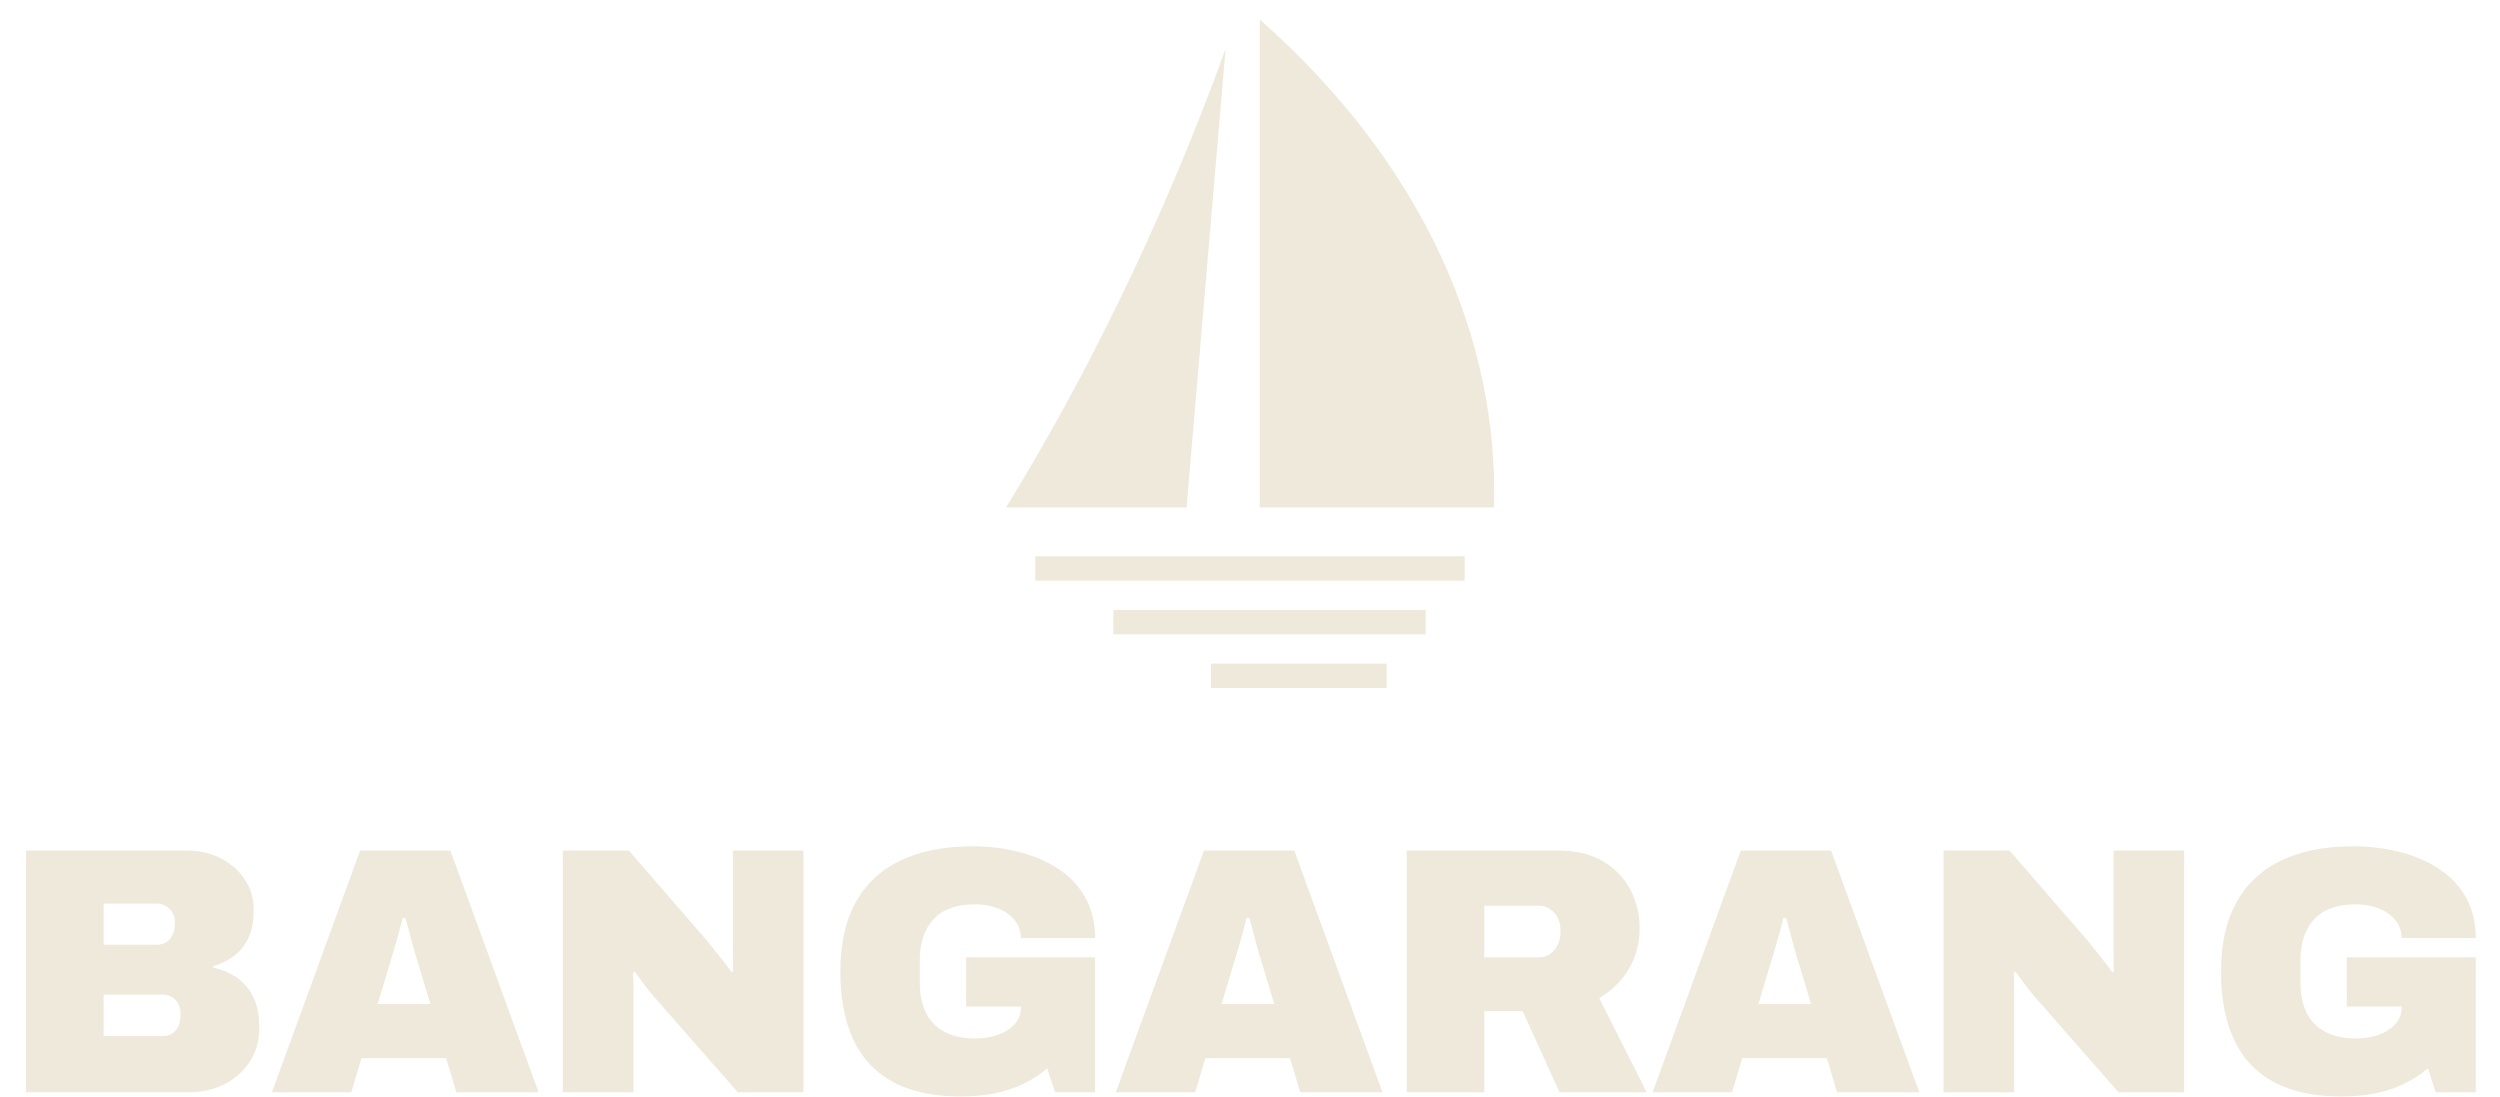
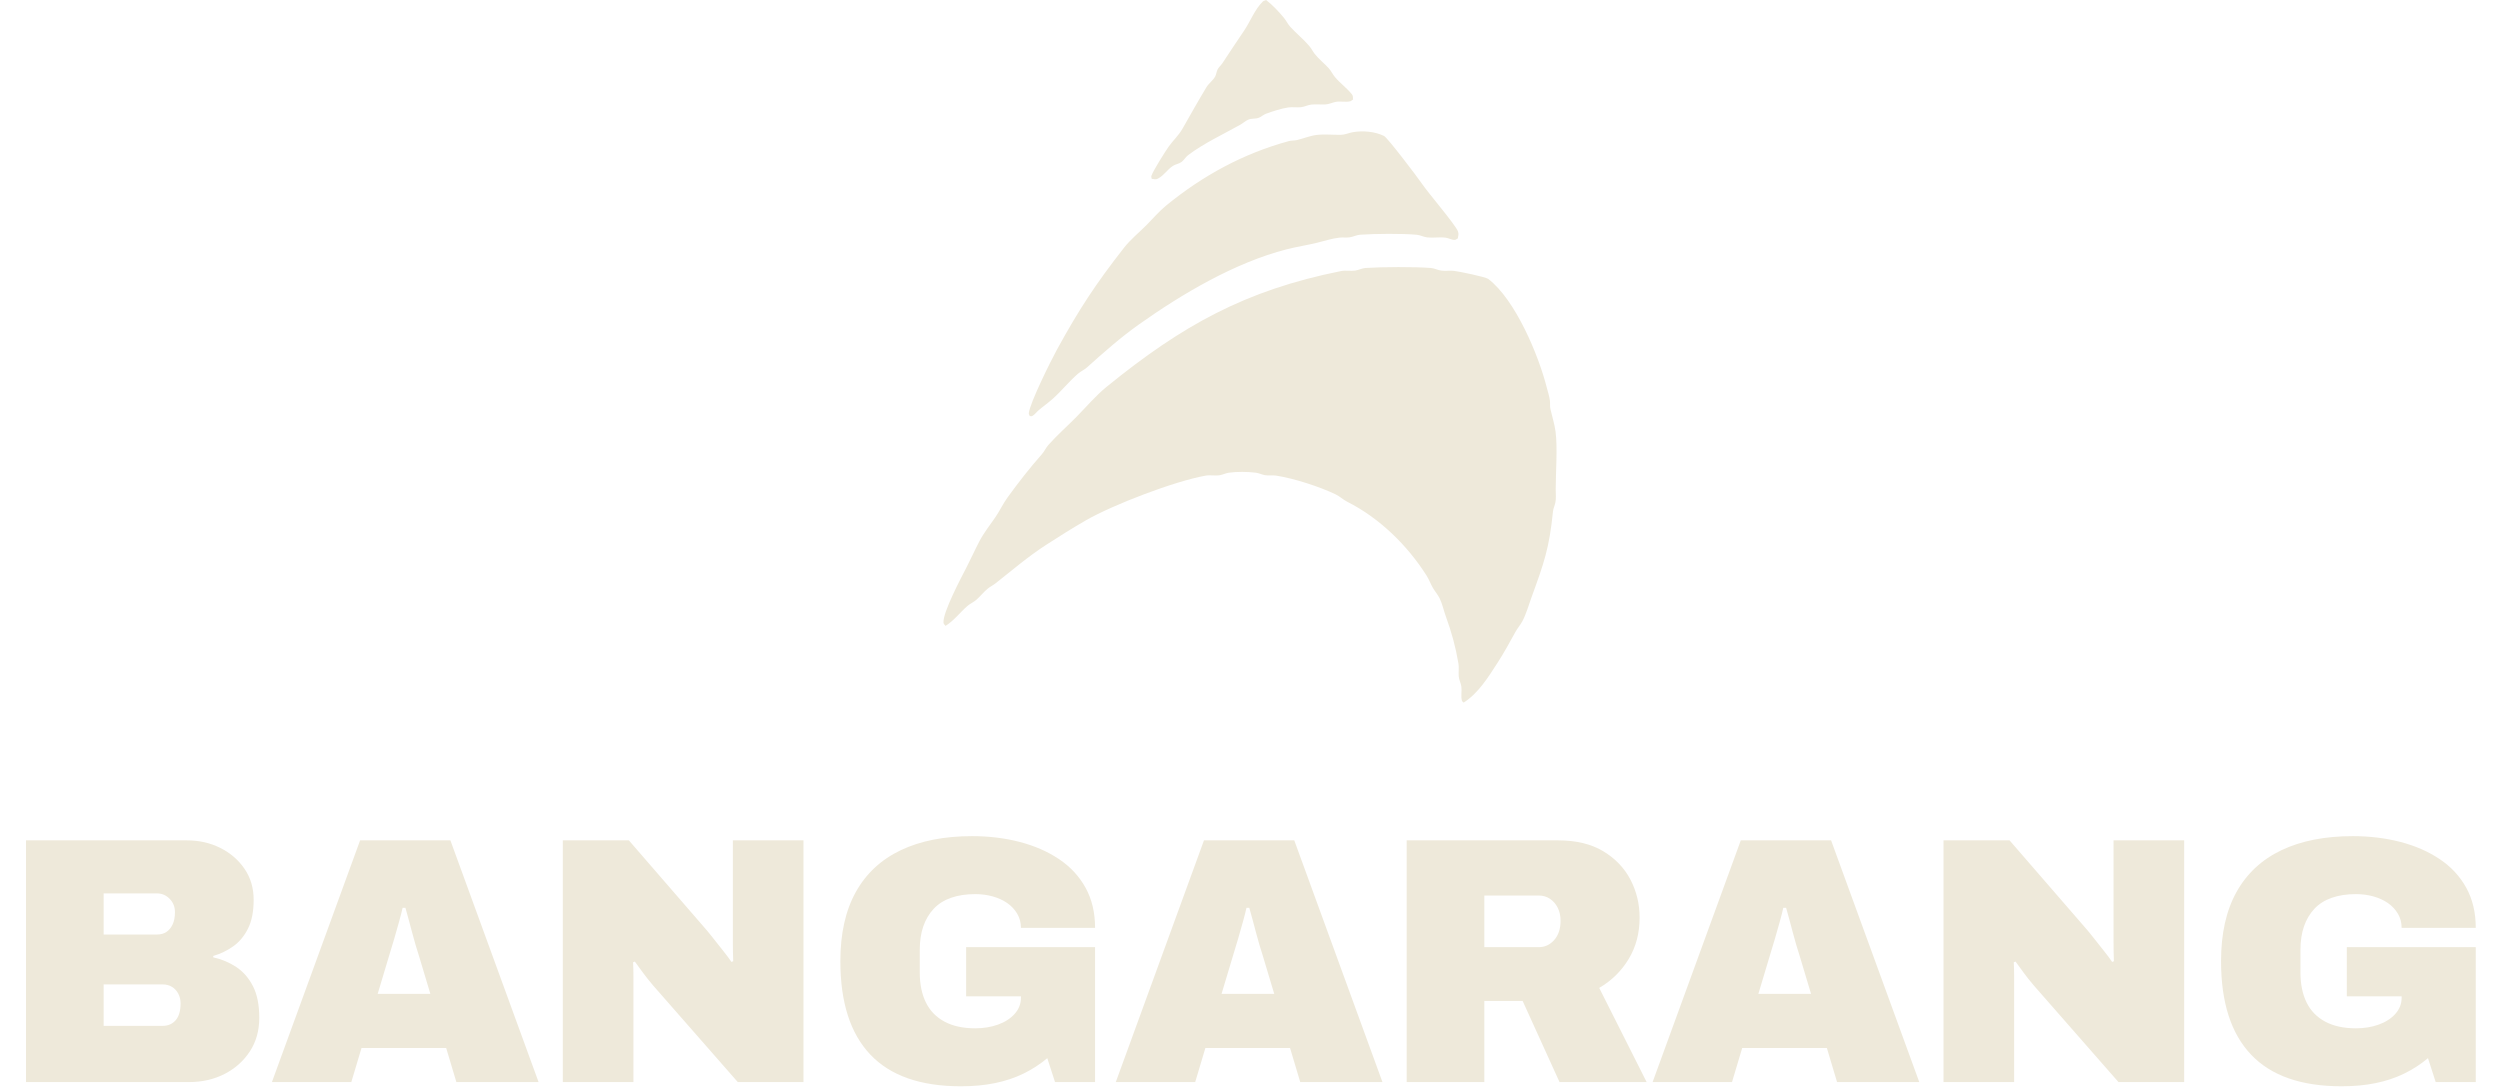
- <svg xmlns="http://www.w3.org/2000/svg" viewBox="0 0 7116 3121" fill="currentColor" role="img" aria-label="Bangarang" style="color:#eee9da">
-   <g transform="translate(2808.0,0) scale(13.88889)">
-     <g transform="translate(4,4)">
-       <path d="M45 6C32 42 16 74 0 100L37 100Z" />
-       <path d="M52 0L52 100L100 100C101 66 86 30 52 0Z" />
-       <rect x="6" y="110" width="88" height="5" />
-       <rect x="22" y="121" width="64" height="5" />
-       <rect x="42" y="132" width="36" height="5" />
-     </g>
+ <svg xmlns="http://www.w3.org/2000/svg" viewBox="0 0 7116 3092" fill="currentColor" role="img" aria-label="Bangarang" style="color:#eee9da">
+   <g transform="translate(2685.50,0.00) scale(8.06101)">
+     <path transform="translate(-24.949,-14.263)" d="M98.454 77.413C98.515 77.091 98.215 76.796 98.365 76.357C98.993 74.517 103.235 67.759 104.517 65.971C105.998 63.904 108.046 61.994 109.301 59.789C112.096 54.881 114.886 49.899 117.820 45.034C118.661 43.641 120.158 42.654 120.900 41.252C121.290 40.515 121.341 39.633 121.693 38.880C122.090 38.031 122.924 37.368 123.444 36.584C126.001 32.728 128.486 28.911 131.078 25.125C133.278 21.911 134.860 17.575 137.713 14.799C138.072 14.449 138.526 14.512 138.860 14.263C141.014 15.884 143.357 18.368 145.176 20.569C146.003 21.571 146.541 22.783 147.419 23.746C149.550 26.082 152.063 28.092 154.113 30.499C154.849 31.362 155.345 32.404 156.038 33.299C157.458 35.130 159.374 36.590 160.936 38.299C161.815 39.260 162.352 40.476 163.185 41.472C164.998 43.640 167.377 45.329 169.142 47.534C169.756 48.301 169.415 48.692 169.585 49.416C169.225 49.545 169.010 49.927 168.558 50.033C166.952 50.412 165.224 49.949 163.599 50.215C162.329 50.423 161.174 51.063 159.875 51.137C158.216 51.232 156.529 51.012 154.875 51.187C153.596 51.322 152.437 51.996 151.155 52.119C149.669 52.262 148.150 51.992 146.670 52.209C144.216 52.569 141.154 53.584 138.826 54.428C137.916 54.758 137.233 55.474 136.337 55.831C135.116 56.317 133.776 55.990 132.564 56.521C131.537 56.970 130.689 57.787 129.713 58.333C123.893 61.587 116.559 65.032 111.294 69.082C110.421 69.754 109.891 70.806 109.021 71.450C108.126 72.111 106.945 72.225 106.008 72.816C104.048 74.053 102.861 76.160 100.769 77.281C99.749 77.828 99.347 77.447 98.454 77.413ZM55.378 161.183C55.364 160.850 55.036 160.619 55.082 160.158C55.448 156.545 62.920 141.547 65.025 137.703C72.817 123.483 78.751 114.443 88.754 101.678C90.969 98.850 93.963 96.420 96.501 93.878C98.823 91.551 101.048 88.913 103.591 86.831C116.433 76.316 130.827 68.458 146.894 64.089C147.849 63.830 148.832 63.943 149.788 63.716C152.071 63.174 154.415 62.184 156.745 61.911C159.519 61.586 162.447 61.908 165.238 61.870C166.746 61.850 168.004 61.209 169.459 60.948C172.942 60.325 177.327 60.686 180.507 62.269C181.786 62.906 192.350 76.862 193.800 78.998C196.092 82.374 205.715 93.594 206.599 95.923C207.027 97.053 206.659 97.464 206.578 98.463C206.191 98.531 205.979 98.956 205.478 98.973C204.392 99.011 203.341 98.331 202.272 98.190C200.133 97.907 197.933 98.334 195.790 98.099C194.514 97.959 193.358 97.283 192.078 97.162C187.066 96.690 177.173 96.783 172.077 97.143C170.787 97.234 169.631 97.894 168.359 98.070C167.207 98.230 166.032 98.044 164.877 98.162C162.255 98.428 159.489 99.336 156.927 99.966C153.380 100.838 149.690 101.383 146.117 102.300C127.886 106.980 109.252 117.987 93.962 128.828C87.518 133.397 81.490 138.736 75.627 143.997C74.661 144.864 73.429 145.377 72.450 146.223C69.302 148.944 66.684 152.263 63.587 155.040C61.943 156.513 60.113 157.780 58.448 159.217C57.734 159.833 57.117 160.742 56.267 161.176C55.914 161.357 55.603 161.102 55.378 161.183ZM208.607 262.370C208.507 262.138 208.132 262.070 208.024 261.688C207.580 260.121 208.043 258.349 207.829 256.745C207.660 255.474 206.983 254.322 206.885 253.035C206.772 251.554 207.038 250.022 206.788 248.553C205.779 242.609 204.392 237.562 202.327 231.894C201.570 229.816 201.123 227.523 200.147 225.535C199.505 224.227 198.511 223.117 197.776 221.863C196.959 220.468 196.428 218.919 195.561 217.549C188.762 206.796 178.889 197.172 167.513 191.430C166.067 190.700 164.882 189.524 163.418 188.826C157.541 186.023 148.817 183.216 142.386 182.200C141.077 181.993 139.728 182.282 138.423 182.042C137.326 181.840 136.308 181.300 135.196 181.167C132.296 180.819 128.605 180.771 125.713 181.179C124.605 181.336 123.590 181.885 122.487 182.066C120.851 182.333 119.154 181.922 117.521 182.212C106.576 184.157 84.884 192.456 75.222 198.006C70.494 200.722 65.770 203.704 61.194 206.663C54.833 210.777 49.235 215.585 43.332 220.245C42.445 220.946 41.399 221.431 40.529 222.155C39.122 223.326 37.977 224.795 36.611 226.012C35.643 226.874 34.405 227.378 33.427 228.225C30.755 230.539 28.606 233.496 25.650 235.275C25.470 234.841 25.015 234.801 24.958 234.108C24.667 230.554 31.218 218.206 33.094 214.578C34.656 211.556 36.041 208.437 37.618 205.423C39.204 202.390 41.337 199.718 43.252 196.932C44.805 194.673 45.947 192.164 47.571 189.922C51.400 184.634 55.429 179.483 59.740 174.597C60.597 173.625 61.104 172.386 61.963 171.415C65.042 167.934 68.603 164.817 71.867 161.509C75.363 157.964 78.699 153.979 82.610 150.801C109.204 129.196 131.453 116.759 165.346 109.974C166.972 109.649 168.671 110.041 170.308 109.810C171.578 109.631 172.732 108.967 174.023 108.882C179.877 108.498 191.234 108.442 197.034 108.886C198.321 108.985 199.478 109.653 200.751 109.817C202.234 110.008 203.749 109.741 205.234 109.909C206.924 110.100 216.364 112.031 217.323 112.764C226.872 120.070 235.077 139.623 237.972 151.095C238.347 152.580 238.920 154.248 239.091 155.764C239.203 156.748 239.051 157.747 239.271 158.721C239.862 161.338 240.733 164.019 241.082 166.676C241.822 172.306 241.128 181.195 241.135 187.177C241.136 188.630 241.317 190.223 241.029 191.653C240.808 192.746 240.278 193.768 240.167 194.886C238.875 207.776 236.990 213.137 232.599 225.147C231.584 227.921 230.731 231.081 229.332 233.678C228.640 234.962 227.650 236.064 226.946 237.342C224.889 241.074 222.947 244.646 220.631 248.242C217.357 253.325 213.776 259.118 208.607 262.370Z" />
  </g>
-   <g transform="translate(0,2409)">
+   <g transform="translate(0,2380)">
    <path transform="translate(0,700) scale(1,-1)" d="M74 0V688H532Q584 688 627.0 666.5Q670 645 696.0 607.0Q722 569 722 519Q722 469 706.0 437.0Q690 405 664.0 386.5Q638 368 607 359V355Q643 347 672.5 327.5Q702 308 720.0 273.0Q738 238 738 183Q738 128 711.0 87.0Q684 46 639.0 23.0Q594 0 538 0ZM295 160H463Q486 160 500.0 176.0Q514 192 514 224Q514 239 507.5 251.5Q501 264 489.5 271.0Q478 278 463 278H295ZM295 420H447Q463 420 474.0 427.5Q485 435 491.5 449.0Q498 463 498 484Q498 506 483.0 521.5Q468 537 447 537H295Z" fill="currentColor" />
    <path transform="translate(764,700) scale(1,-1)" d="M10 0 261 688H518L769 0H535L506 97H265L236 0ZM311 251H461L428 361Q424 373 419.0 390.0Q414 407 409.0 426.0Q404 445 399.0 463.5Q394 482 390 496H382Q378 478 371.5 455.0Q365 432 358.0 407.5Q351 383 344 361Z" fill="currentColor" />
    <path transform="translate(1528,700) scale(1,-1)" d="M74 0V688H262L476 441Q485 431 500.0 412.0Q515 393 530.5 373.5Q546 354 554 342L559 344Q558 372 558.0 399.5Q558 427 558 441V688H759V0H572L331 275Q314 295 302.0 311.5Q290 328 279 343L274 341Q275 322 275.0 303.0Q275 284 275 275V0Z" fill="currentColor" />
    <path transform="translate(2347,700) scale(1,-1)" d="M388 -12Q216 -12 130.5 78.0Q45 168 45 344Q45 462 89.0 541.0Q133 620 217.0 660.0Q301 700 420 700Q492 700 555.5 683.5Q619 667 667.5 634.5Q716 602 743.0 553.0Q770 504 770 439H559Q559 461 548.5 479.0Q538 497 520.0 509.5Q502 522 478.5 528.5Q455 535 429 535Q390 535 360.0 524.5Q330 514 310.5 493.0Q291 472 281.0 443.0Q271 414 271 376V312Q271 262 288.5 226.5Q306 191 341.5 172.0Q377 153 429 153Q464 153 493.5 163.5Q523 174 541.0 194.0Q559 214 559 240V244H403V384H770V0H656L634 68Q603 42 566.0 24.0Q529 6 485.0 -3.0Q441 -12 388 -12Z" fill="currentColor" />
    <path transform="translate(3166,700) scale(1,-1)" d="M10 0 261 688H518L769 0H535L506 97H265L236 0ZM311 251H461L428 361Q424 373 419.0 390.0Q414 407 409.0 426.0Q404 445 399.0 463.5Q394 482 390 496H382Q378 478 371.5 455.0Q365 432 358.0 407.5Q351 383 344 361Z" fill="currentColor" />
    <path transform="translate(3930,700) scale(1,-1)" d="M74 0V688H505Q582 688 633.5 657.0Q685 626 711.0 576.0Q737 526 737 468Q737 402 706.0 350.5Q675 299 622 268L757 0H509L404 231H295V0ZM295 384H450Q476 384 494.0 404.5Q512 425 512 459Q512 480 504.0 496.0Q496 512 482.0 521.5Q468 531 450 531H295Z" fill="currentColor" />
    <path transform="translate(4694,700) scale(1,-1)" d="M10 0 261 688H518L769 0H535L506 97H265L236 0ZM311 251H461L428 361Q424 373 419.0 390.0Q414 407 409.0 426.0Q404 445 399.0 463.5Q394 482 390 496H382Q378 478 371.5 455.0Q365 432 358.0 407.5Q351 383 344 361Z" fill="currentColor" />
    <path transform="translate(5458,700) scale(1,-1)" d="M74 0V688H262L476 441Q485 431 500.0 412.0Q515 393 530.5 373.5Q546 354 554 342L559 344Q558 372 558.0 399.5Q558 427 558 441V688H759V0H572L331 275Q314 295 302.0 311.5Q290 328 279 343L274 341Q275 322 275.0 303.0Q275 284 275 275V0Z" fill="currentColor" />
    <path transform="translate(6277,700) scale(1,-1)" d="M388 -12Q216 -12 130.5 78.0Q45 168 45 344Q45 462 89.0 541.0Q133 620 217.0 660.0Q301 700 420 700Q492 700 555.5 683.5Q619 667 667.5 634.5Q716 602 743.0 553.0Q770 504 770 439H559Q559 461 548.5 479.0Q538 497 520.0 509.5Q502 522 478.5 528.5Q455 535 429 535Q390 535 360.0 524.5Q330 514 310.5 493.0Q291 472 281.0 443.0Q271 414 271 376V312Q271 262 288.5 226.5Q306 191 341.5 172.0Q377 153 429 153Q464 153 493.5 163.5Q523 174 541.0 194.0Q559 214 559 240V244H403V384H770V0H656L634 68Q603 42 566.0 24.0Q529 6 485.0 -3.0Q441 -12 388 -12Z" fill="currentColor" />
  </g>
</svg>
